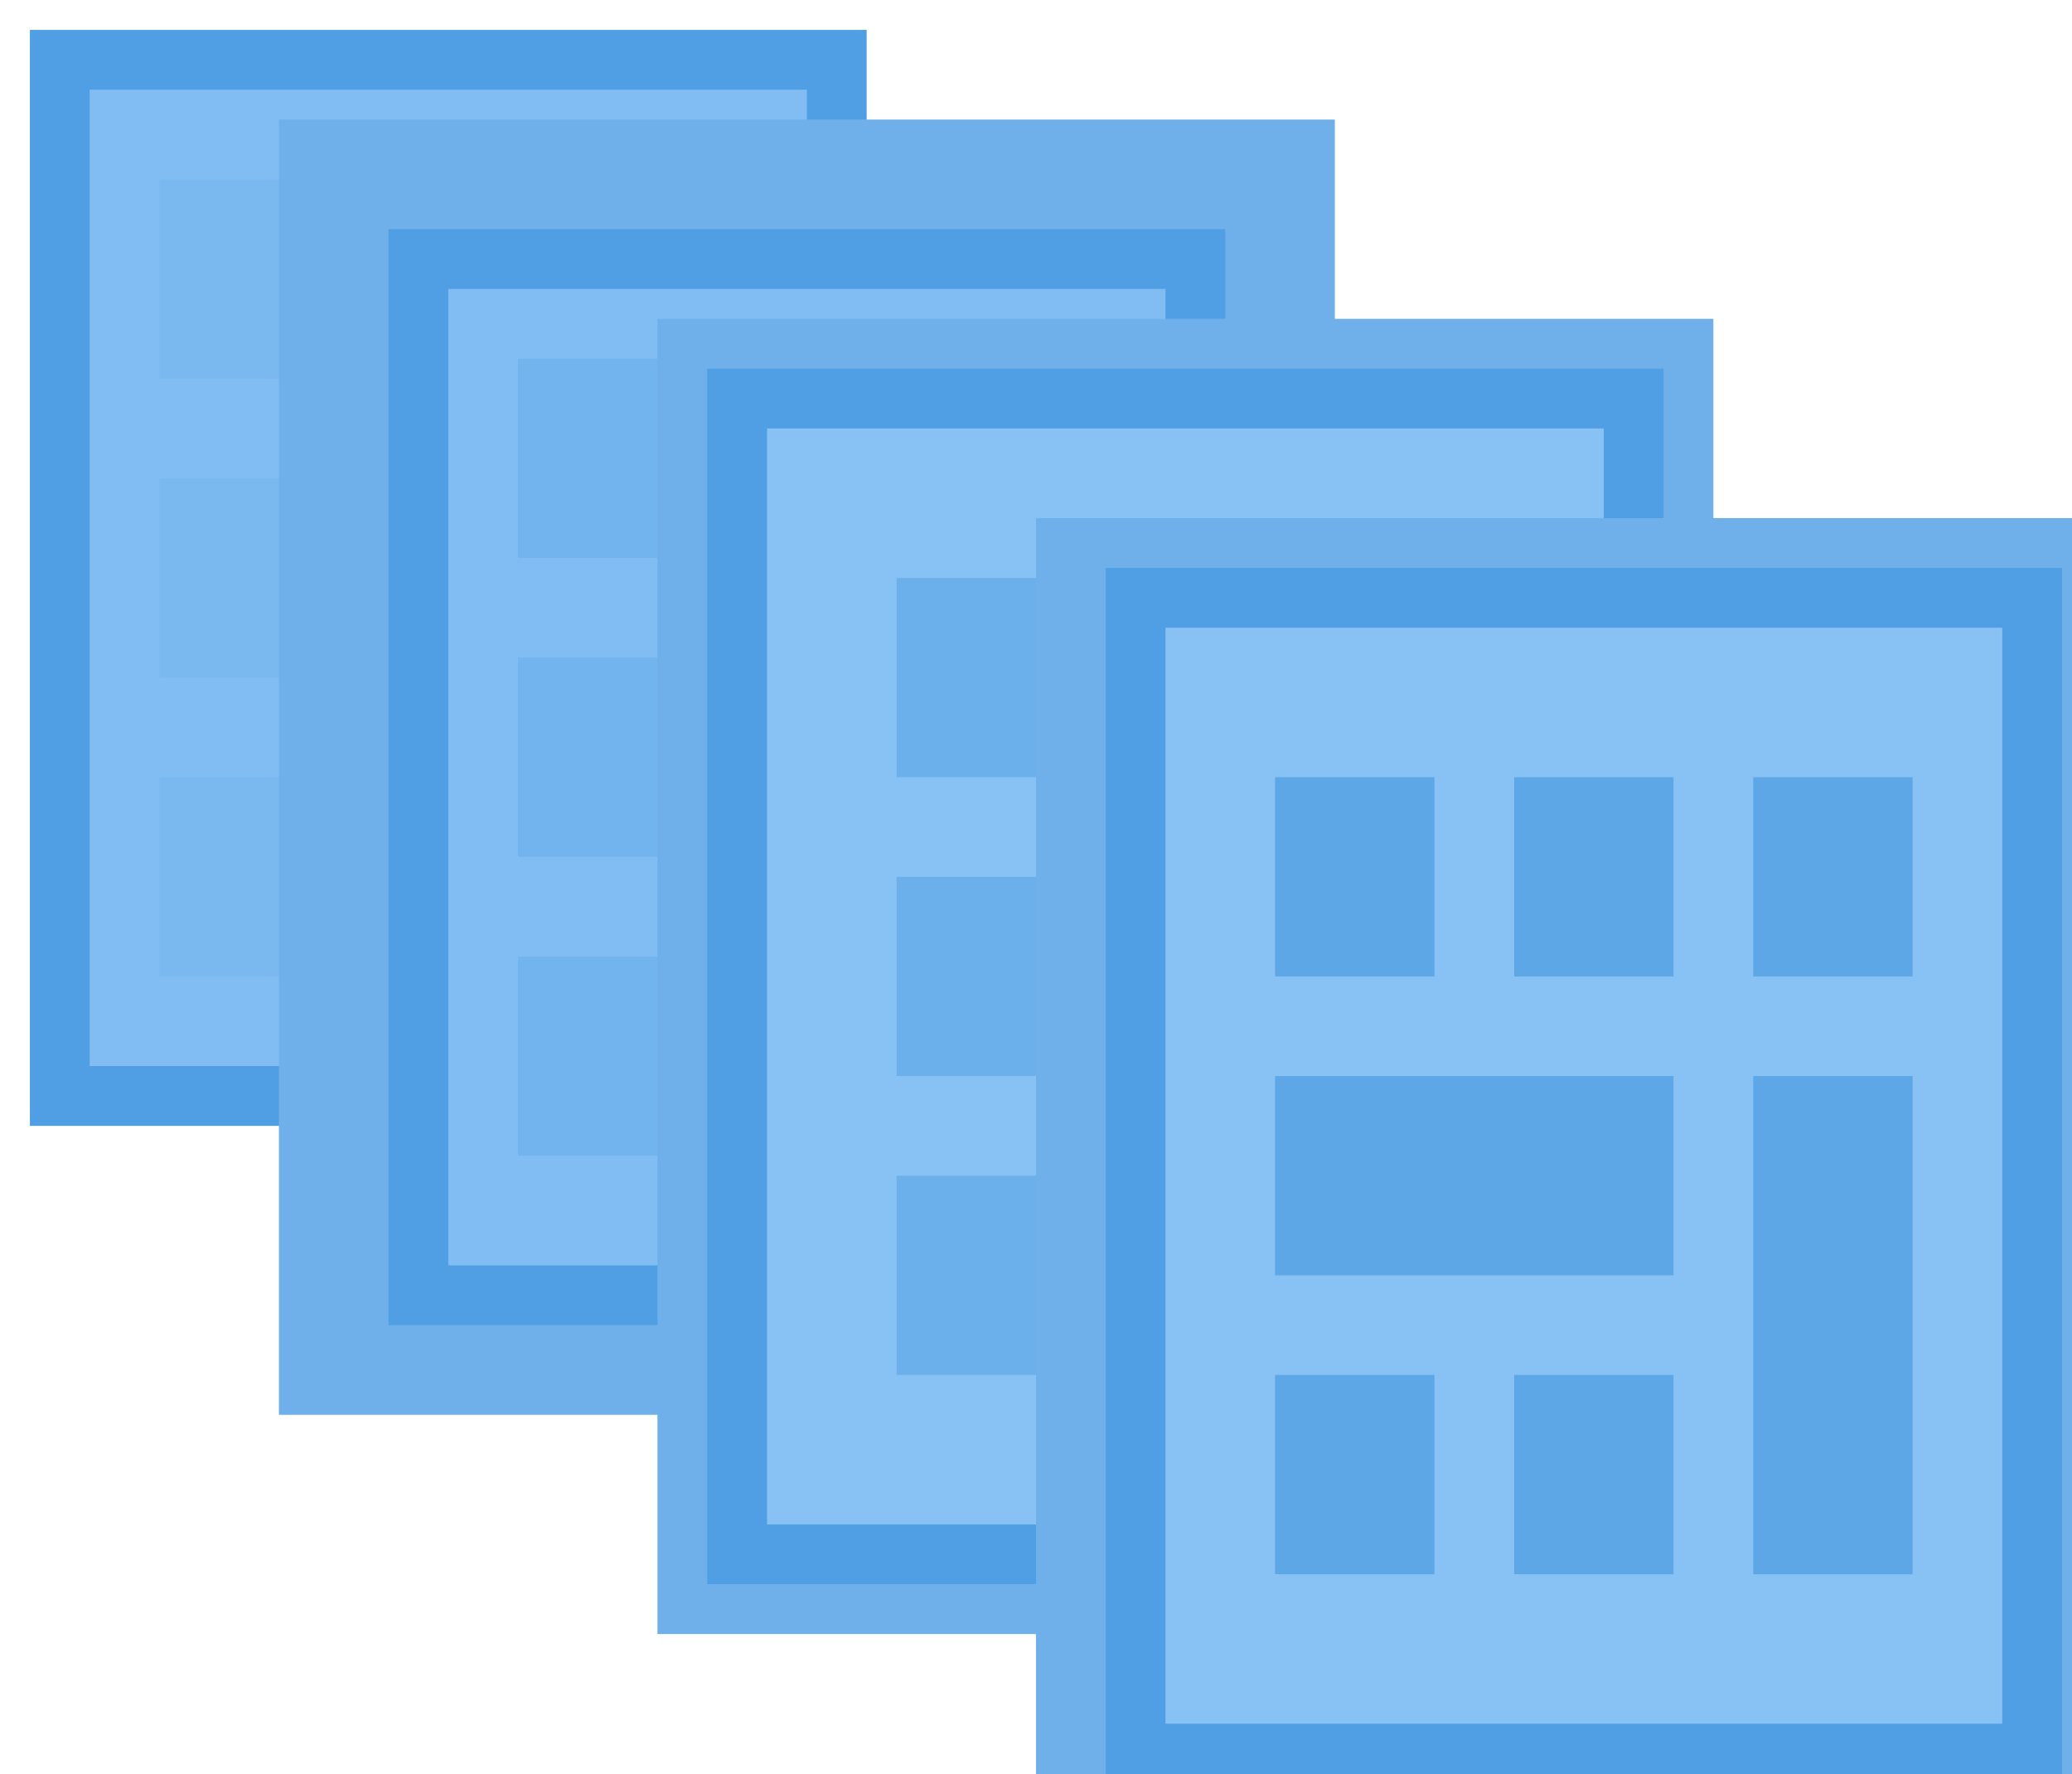
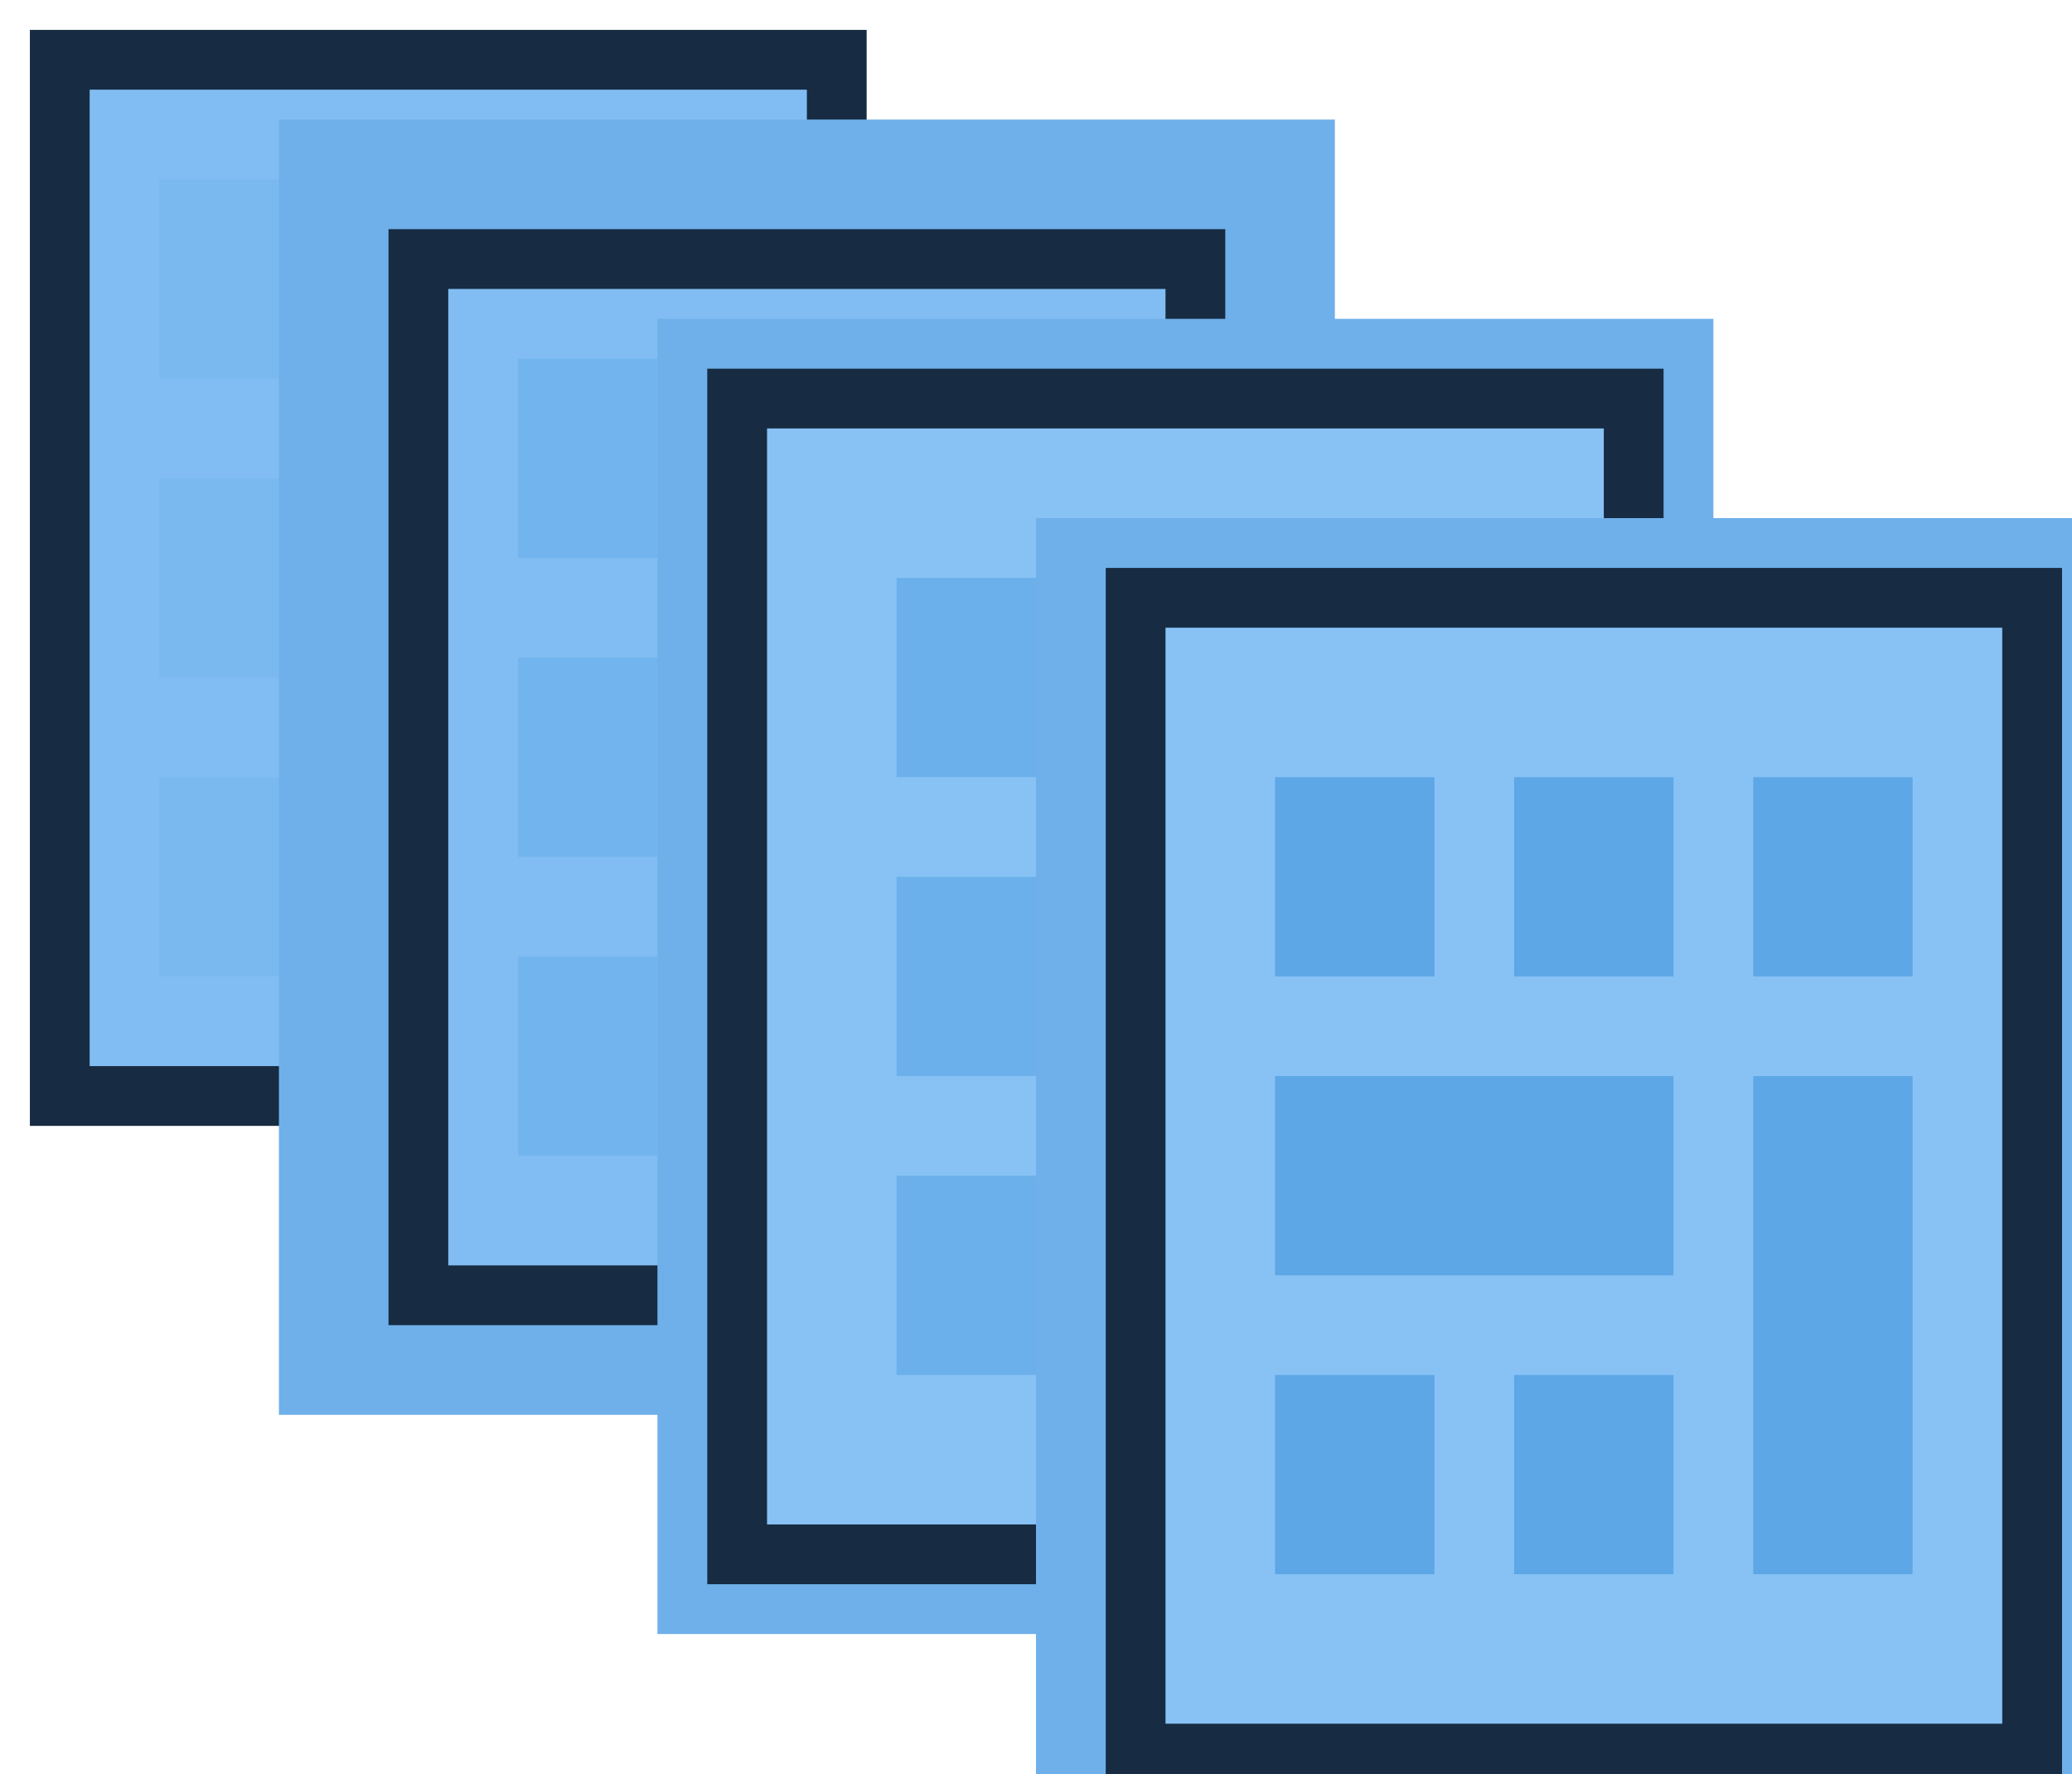
<svg xmlns="http://www.w3.org/2000/svg" height="89" viewBox="0 0 104 89" width="104">
  <g fill="none" fill-rule="evenodd">
-     <path d="m3 3h39v52h-39z" fill="#81bdf2" stroke="#509ee3" stroke-width="3" />
+     <path d="m3 3h39v52h-39z" fill="#81bdf2" stroke="#172c42" stroke-width="3" />
    <path d="m8 9h8v10h-8zm12 0h8v10h-8zm-12 30h8v10h-8zm12 0h8v10h-8zm12-30h8v10h-8zm-24 15h20v10h-20zm24 0h8v25h-8z" fill="#7ab9f0" />
    <path d="m14 6h53v65h-53z" fill="#6fb0eb" />
-     <path d="m21 13h39v52h-39z" fill="#81bdf2" stroke="#509ee3" stroke-width="3" />
+     <path d="m21 13h39v52h-39z" fill="#81bdf2" stroke="#172c42" stroke-width="3" />
    <path d="m26 18h8v10h-8zm12 0h8v10h-8zm-12 30h8v10h-8zm12 0h8v10h-8zm12-30h8v10h-8zm-24 15h20v10h-20zm24 0h8v25h-8z" fill="#72b4ee" />
    <path d="m33 16h53v66h-53z" fill="#6fb0eb" />
-     <path d="m37 20h45v58h-45z" fill="#88c2f5" stroke="#509ee3" stroke-width="3" />
+     <path d="m37 20h45v58h-45z" fill="#88c2f5" stroke="#172c42" stroke-width="3" />
    <path d="m45 29h8v10h-8zm12 0h8v10h-8zm-12 30h8v10h-8zm12 0h8v10h-8zm12-30h8v10h-8zm-24 15h20v10h-20zm24 0h8v25h-8z" fill="#6cb0eb" />
    <path d="m52 26h53v66h-53z" fill="#6fb0eb" />
-     <path d="m57 30h45v58h-45z" fill="#88c2f5" stroke="#509ee3" stroke-width="3" />
+     <path d="m57 30h45v58h-45z" fill="#88c2f5" stroke="#172c42" stroke-width="3" />
    <path d="m64 39h8v10h-8zm12 0h8v10h-8zm-12 30h8v10h-8zm12 0h8v10h-8zm12-30h8v10h-8zm-24 15h20v10h-20zm24 0h8v25h-8z" fill="#5da7e6" />
  </g>
</svg>
